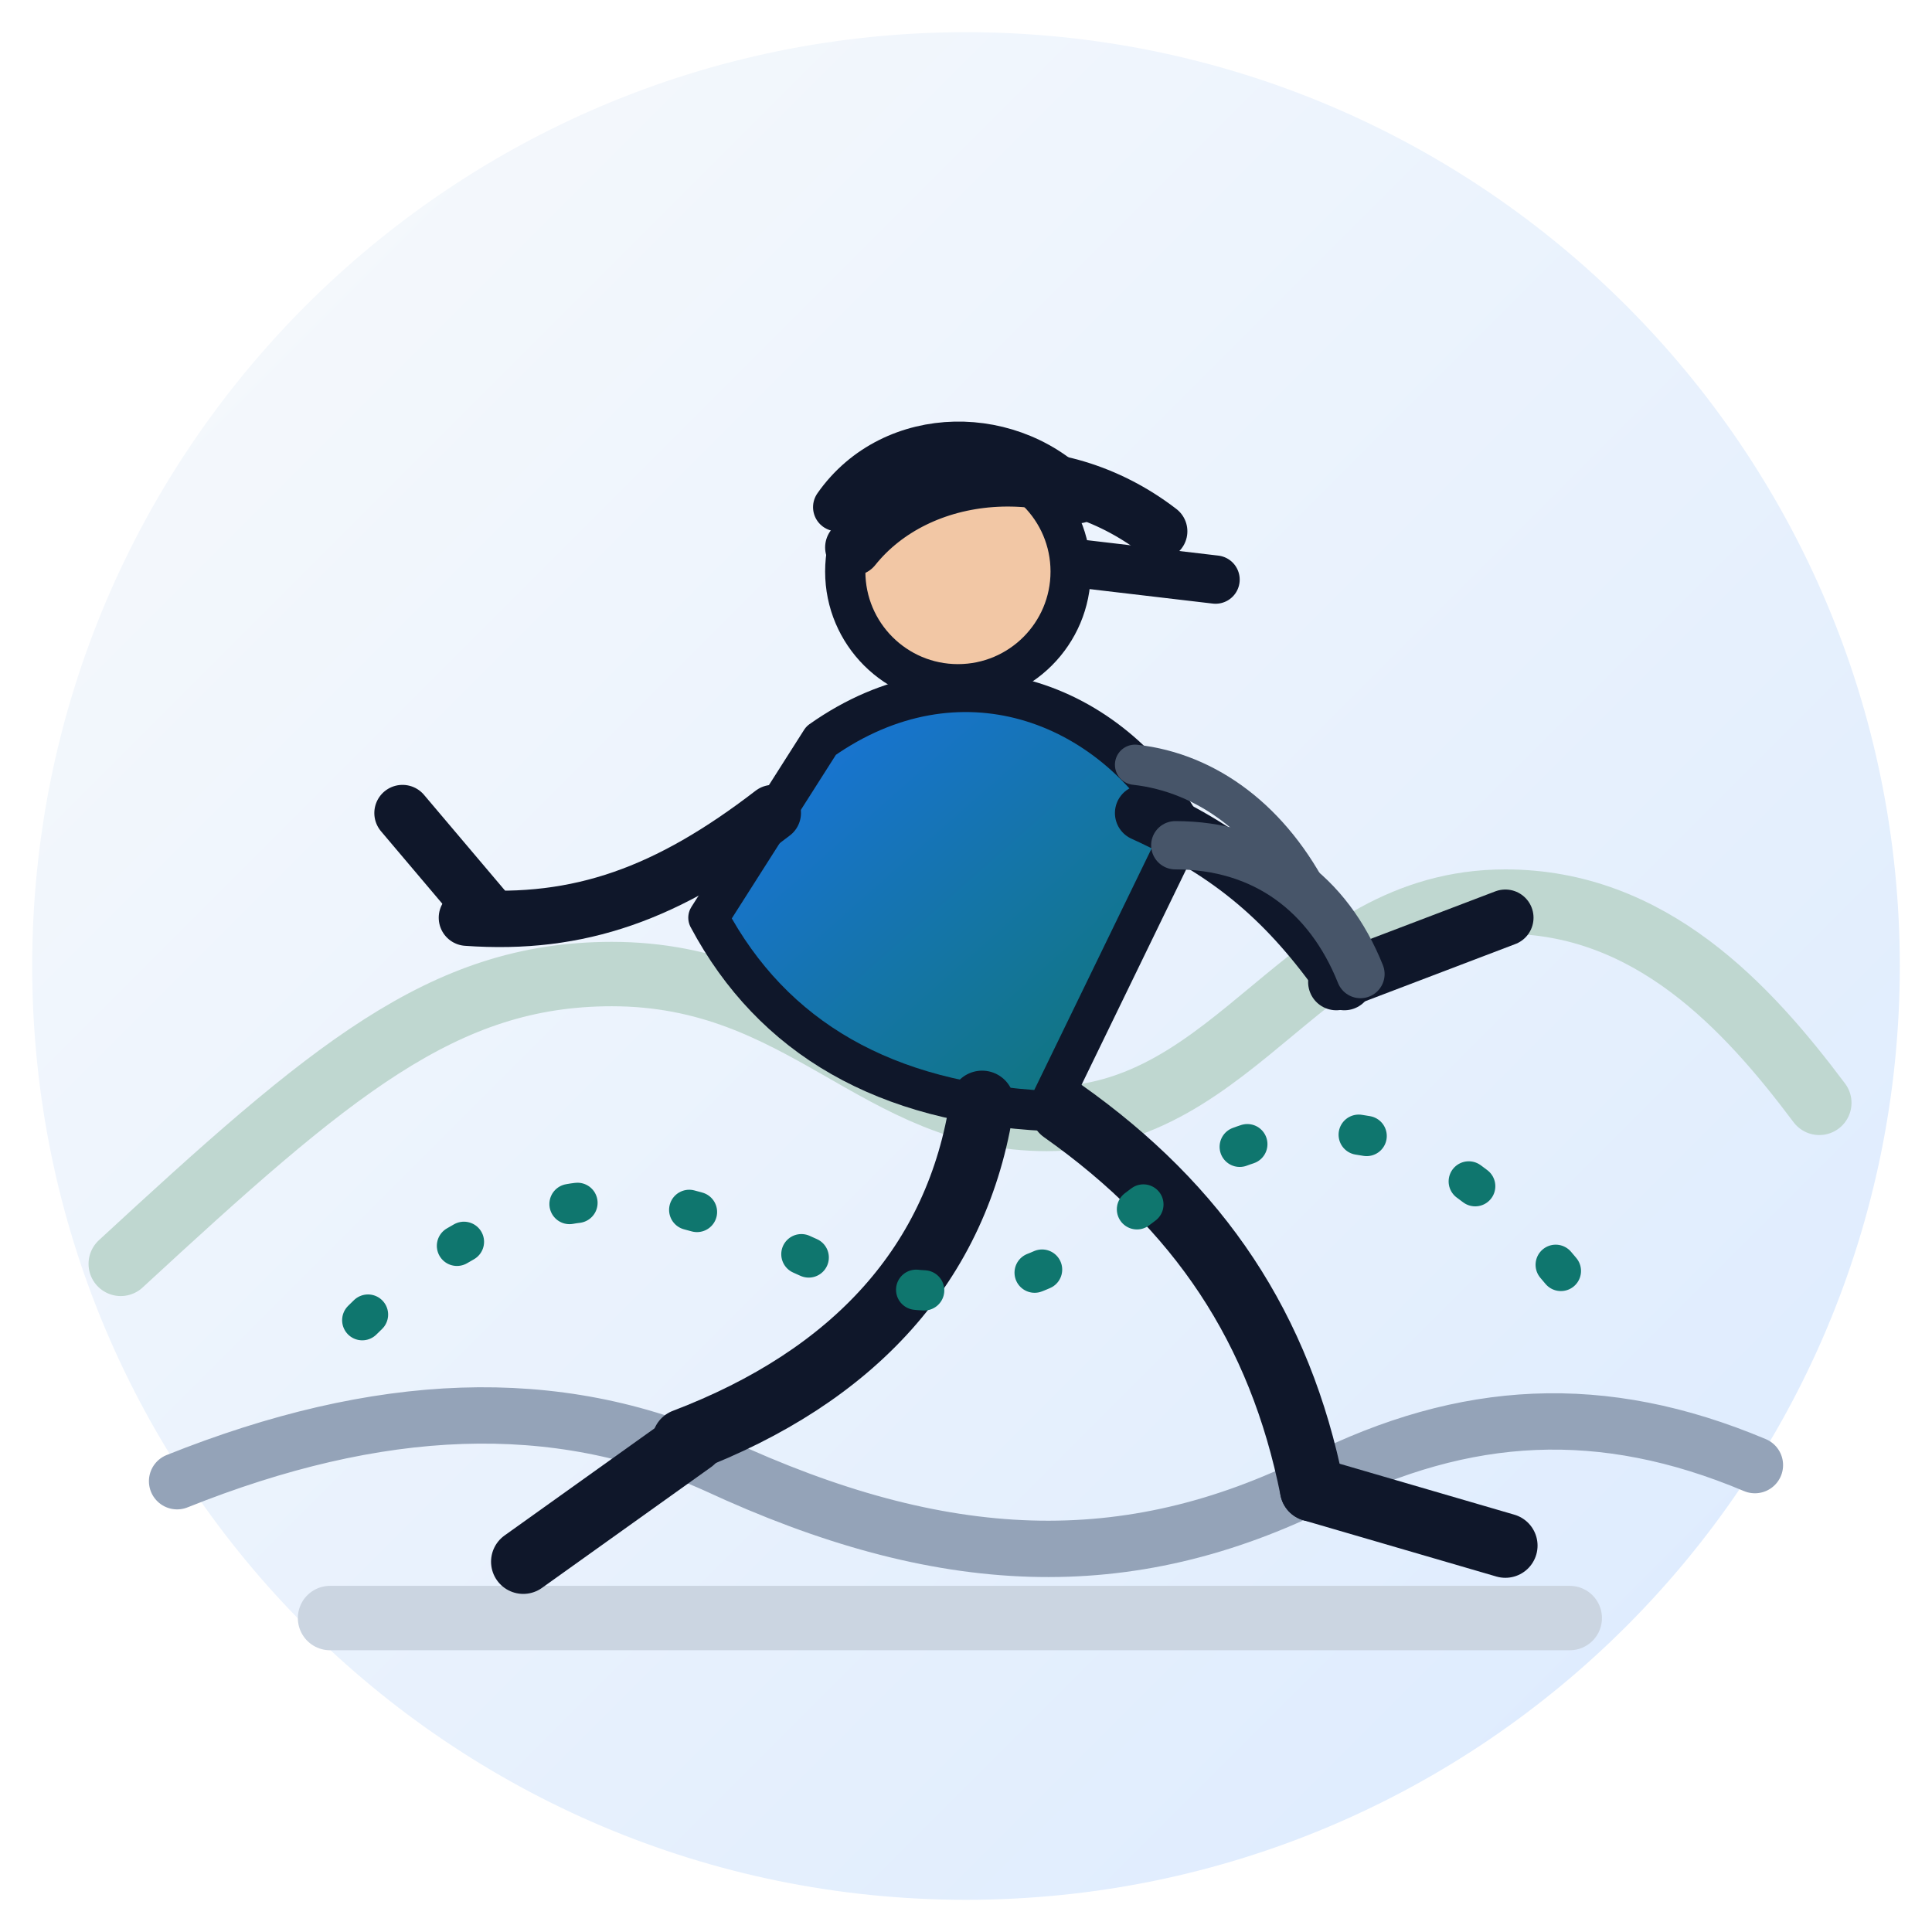
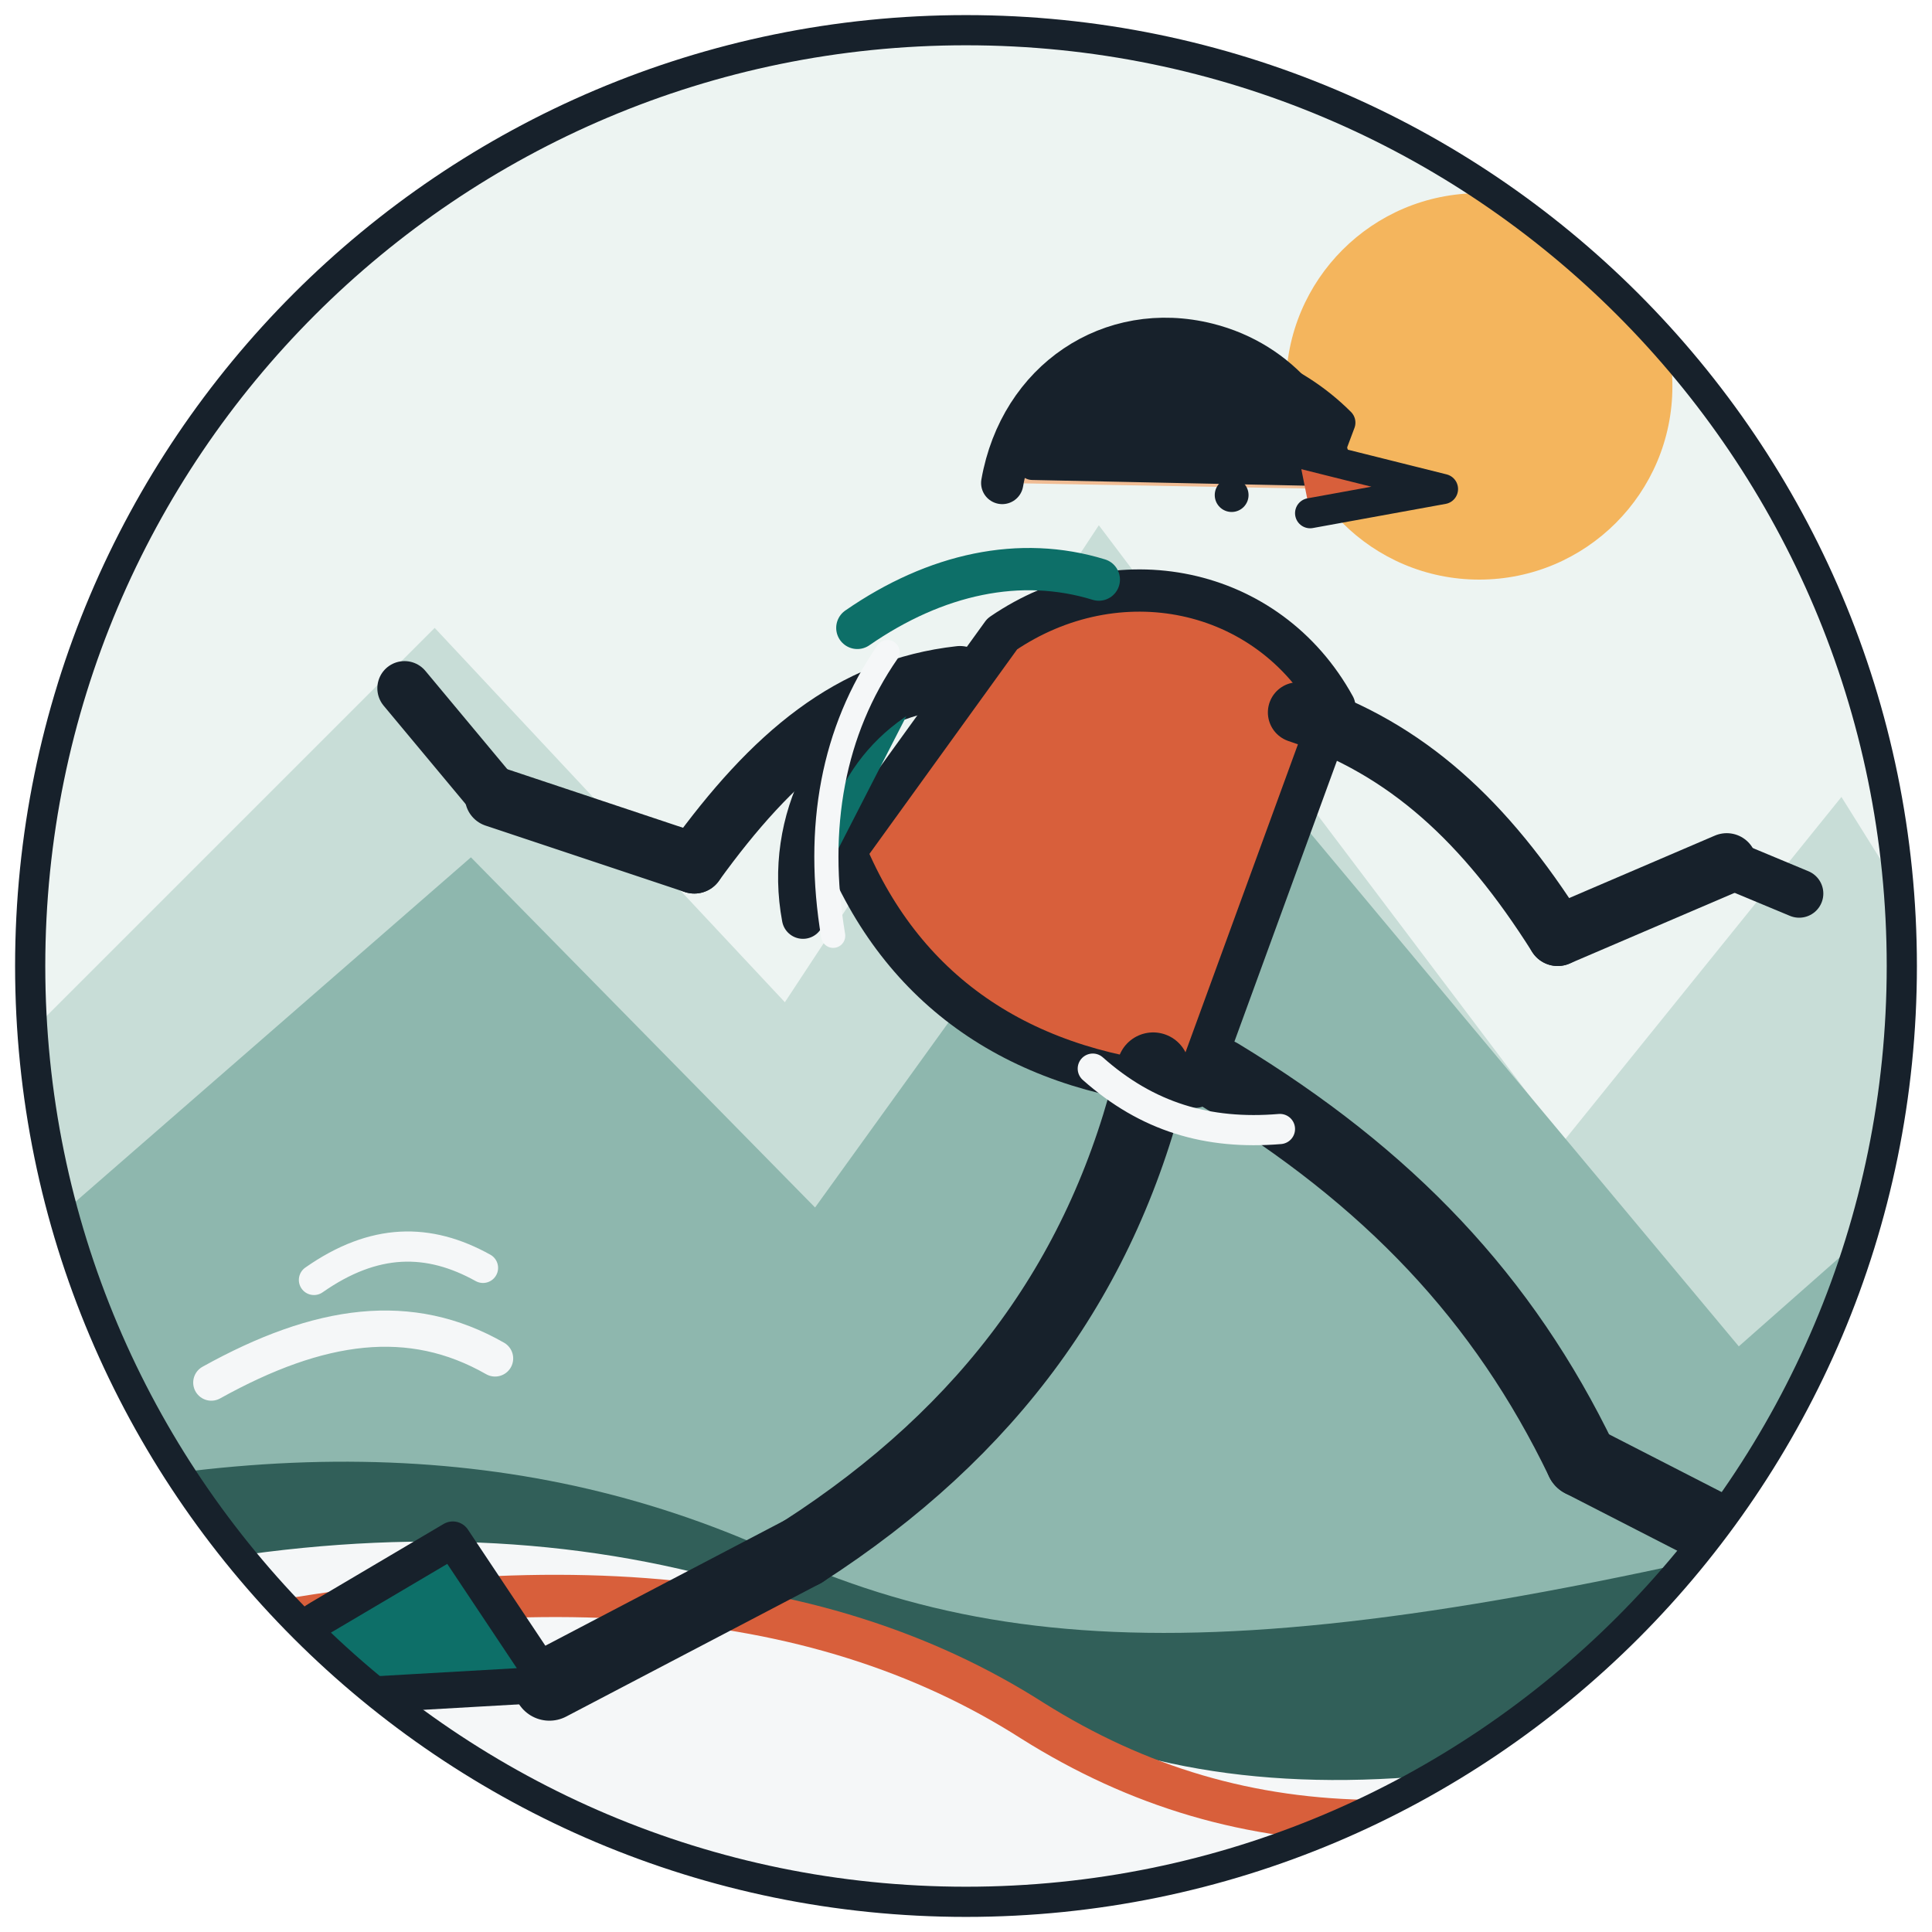
- <svg xmlns="http://www.w3.org/2000/svg" viewBox="0 0 240 240" role="img" aria-labelledby="title desc">
+ <svg xmlns="http://www.w3.org/2000/svg" viewBox="0 0 320 320" role="img" aria-labelledby="title desc">
  <defs>
-     <linearGradient id="sky" x1="0" x2="1" y1="0" y2="1">
-       <stop offset="0" stop-color="#f8fafc" />
-       <stop offset="1" stop-color="#dbeafe" />
-     </linearGradient>
-     <linearGradient id="shirt" x1="0" x2="1" y1="0" y2="1">
-       <stop offset="0" stop-color="#1a73e8" />
-       <stop offset="1" stop-color="#0f766e" />
-     </linearGradient>
+     <clipPath id="frame">
+       <circle cx="160" cy="160" r="156" />
+     </clipPath>
  </defs>
-   <circle cx="120" cy="120" r="116" fill="url(#sky)" />
-   <path d="M15 157c26-24 40-36 61-36 24 0 33 18 54 18 24 0 32-27 57-27 18 0 30 13 39 25" fill="none" stroke="#bfd7d0" stroke-width="8" stroke-linecap="round" />
-   <path d="M22 184c25-10 47-11 67-2 28 13 51 14 75 2 18-9 35-10 54-2" fill="none" stroke="#94a3b8" stroke-width="7" stroke-linecap="round" />
-   <path d="M41 201h154" fill="none" stroke="#cbd5e1" stroke-width="8" stroke-linecap="round" />
-   <g stroke-linecap="round" stroke-linejoin="round">
-     <path d="M104 63c7-10 22-10 30-1" fill="none" stroke="#0f172a" stroke-width="6" />
-     <circle cx="119" cy="71" r="14" fill="#f2c7a5" stroke="#0f172a" stroke-width="5" />
-     <path d="M106 68c8-10 25-12 38-2" fill="none" stroke="#0f172a" stroke-width="7" />
-     <path d="M134 70l17 2" fill="none" stroke="#0f172a" stroke-width="6" />
-     <path d="M102 92c17-12 36-5 45 11l-17 35c-20-1-34-9-42-24z" fill="url(#shirt)" stroke="#0f172a" stroke-width="5" />
-     <path d="M142 101c11 5 18 11 25 21" fill="none" stroke="#0f172a" stroke-width="7" />
-     <path d="M166 122l21-8" fill="none" stroke="#0f172a" stroke-width="7" />
-     <path d="M96 101c-13 10-24 14-38 13" fill="none" stroke="#0f172a" stroke-width="7" />
-     <path d="M61 114l-11-13" fill="none" stroke="#0f172a" stroke-width="7" />
-     <path d="M122 137c-3 20-16 34-37 42" fill="none" stroke="#0f172a" stroke-width="8" />
-     <path d="M86 179l-21 15" fill="none" stroke="#0f172a" stroke-width="8" />
-     <path d="M132 138c17 12 27 27 31 47" fill="none" stroke="#0f172a" stroke-width="8" />
-     <path d="M163 185l24 7" fill="none" stroke="#0f172a" stroke-width="8" />
-     <path d="M146 105c11 0 19 6 23 16" fill="none" stroke="#475569" stroke-width="6" />
-     <path d="M141 95c9 1 17 7 22 17" fill="none" stroke="#475569" stroke-width="5" />
+   <g clip-path="url(#frame)">
+     <rect width="320" height="320" fill="#edf4f2" />
+     <circle cx="245" cy="64" r="32" fill="#f4b55d" />
+     <path d="M-20 196 72 104l58 62 52-79 77 102 46-57 40 64v124H-20z" fill="#c8ddd7" />
+     <path d="M-15 223 78 142l57 58 62-86 91 109 51-45v142H-15z" fill="#8eb7ae" />
+     <path d="M-20 255c58-18 106-17 148 2 46 21 95 18 212-13v76H-20z" fill="#315f59" />
+     <path d="M-20 273c72-26 132-23 183 7 40 24 97 19 177-16v56H-20z" fill="#f5f7f8" />
+     <path d="M20 274c66-16 115-12 151 11 35 22 74 22 128 1" fill="none" stroke="#d85f3b" stroke-width="7" stroke-linecap="round" />
+     <g stroke="#17212b" stroke-linecap="round" stroke-linejoin="round">
+       <path d="M166 80c3-17 18-27 34-23 12 3 20 13 21 24" fill="#f1bd95" stroke-width="7" />
+       <path d="M169 72c10-17 37-18 53-2l-3 8-48-1z" fill="#17212b" stroke-width="5" />
+       <path d="M215 75l24 6-22 4" fill="#d85f3b" stroke-width="5" />
+       <circle cx="204" cy="82" r="2.8" fill="#17212b" stroke="none" />
+       <path d="M166 105c19-13 44-8 55 12l-23 63c-28-2-48-15-58-39z" fill="#d85f3b" stroke-width="7" />
+       <path d="M159 112c-18 2-31 13-44 31" fill="none" stroke-width="10" />
+       <path d="M115 143 82 132" fill="none" stroke-width="10" />
+       <path d="m82 132-15-18" fill="none" stroke-width="9" />
+       <path d="M215 118c18 6 31 18 43 37" fill="none" stroke-width="10" />
+       <path d="m258 155 28-12" fill="none" stroke-width="10" />
+       <path d="m286 143 12 5" fill="none" stroke-width="8" />
+       <path d="M191 177c-8 34-27 60-58 80" fill="none" stroke-width="12" />
+       <path d="m133 257-42 22" fill="none" stroke-width="12" />
+       <path d="M202 178c28 17 47 37 60 64" fill="none" stroke-width="12" />
+       <path d="m262 242 39 20" fill="none" stroke-width="12" />
+       <path d="m91 279-35 2c-8 0-10-9-3-13l22-13z" fill="#0d6f68" stroke-width="6" />
+       <path d="m300 261 19 16c5 5 2 13-5 13h-28l-5-15z" fill="#0d6f68" stroke-width="6" />
+       <path d="M153 113c-15 7-23 23-20 39" fill="#0d6f68" stroke-width="7" />
+       <path d="M142 104c13-9 27-12 40-8" fill="none" stroke="#0d6f68" stroke-width="7" />
+       <path d="M147 108c-9 13-12 29-9 47" fill="none" stroke="#f5f7f8" stroke-width="4" />
+       <path d="M181 177c9 8 19 11 31 10" fill="none" stroke="#f5f7f8" stroke-width="5" />
+     </g>
+     <path d="M35 229c18-10 33-12 47-4" fill="none" stroke="#f5f7f8" stroke-width="6" stroke-linecap="round" />
+     <path d="M52 212c10-7 19-7 28-2" fill="none" stroke="#f5f7f8" stroke-width="5" stroke-linecap="round" />
  </g>
-   <path d="M45 164c13-13 28-18 43-13 12 4 20 11 33 9 17-2 23-17 39-19 14-2 24 5 34 17" fill="none" stroke="#0f766e" stroke-width="5" stroke-linecap="round" stroke-dasharray="1 14" />
+   <circle cx="160" cy="160" r="155" fill="none" stroke="#17212b" stroke-width="5" />
</svg>
